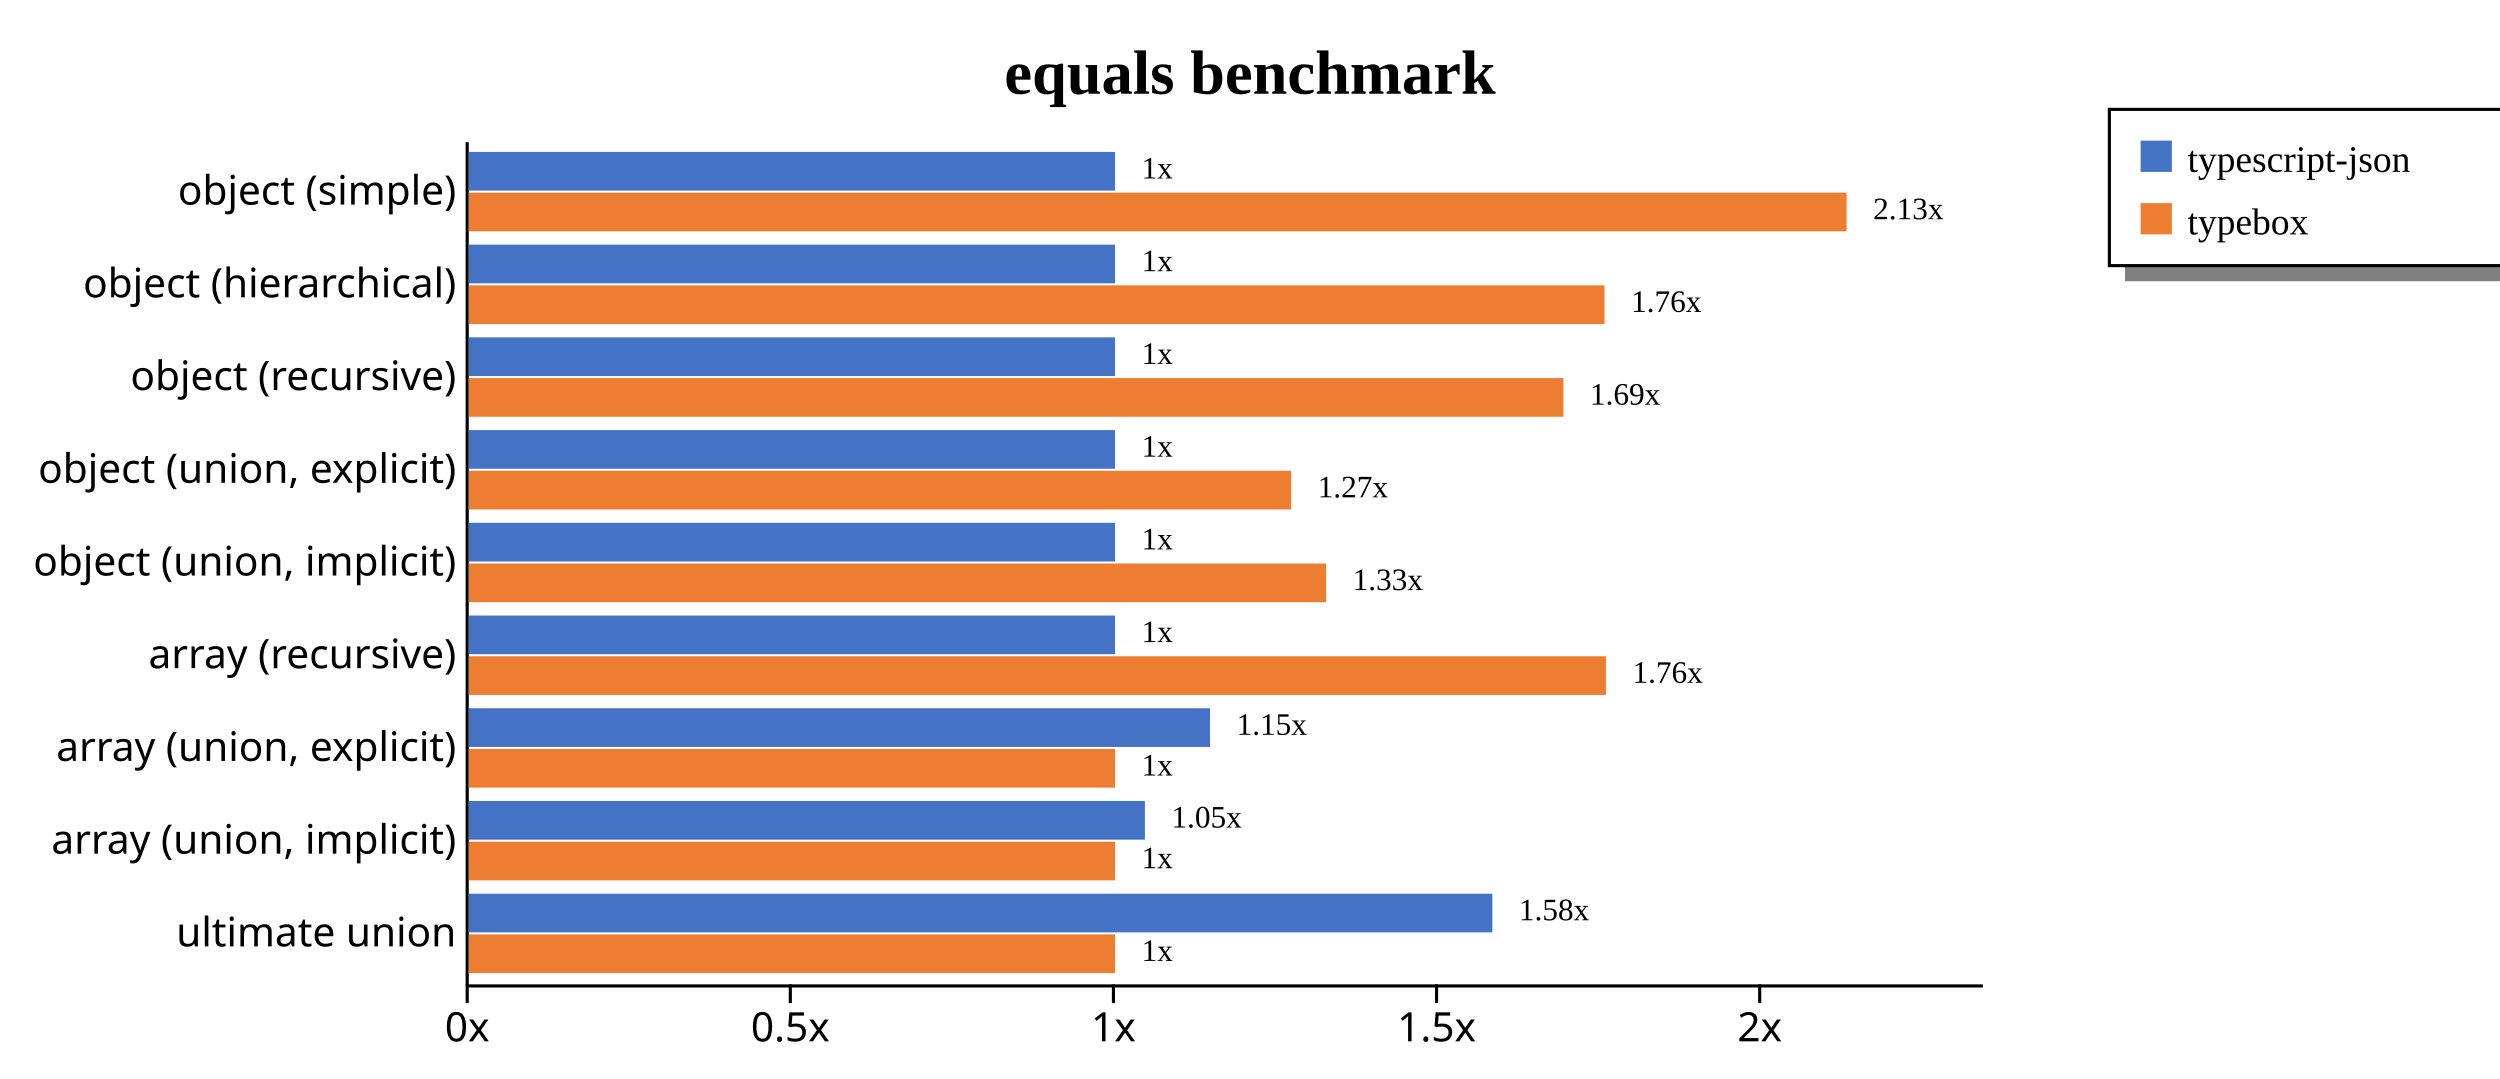
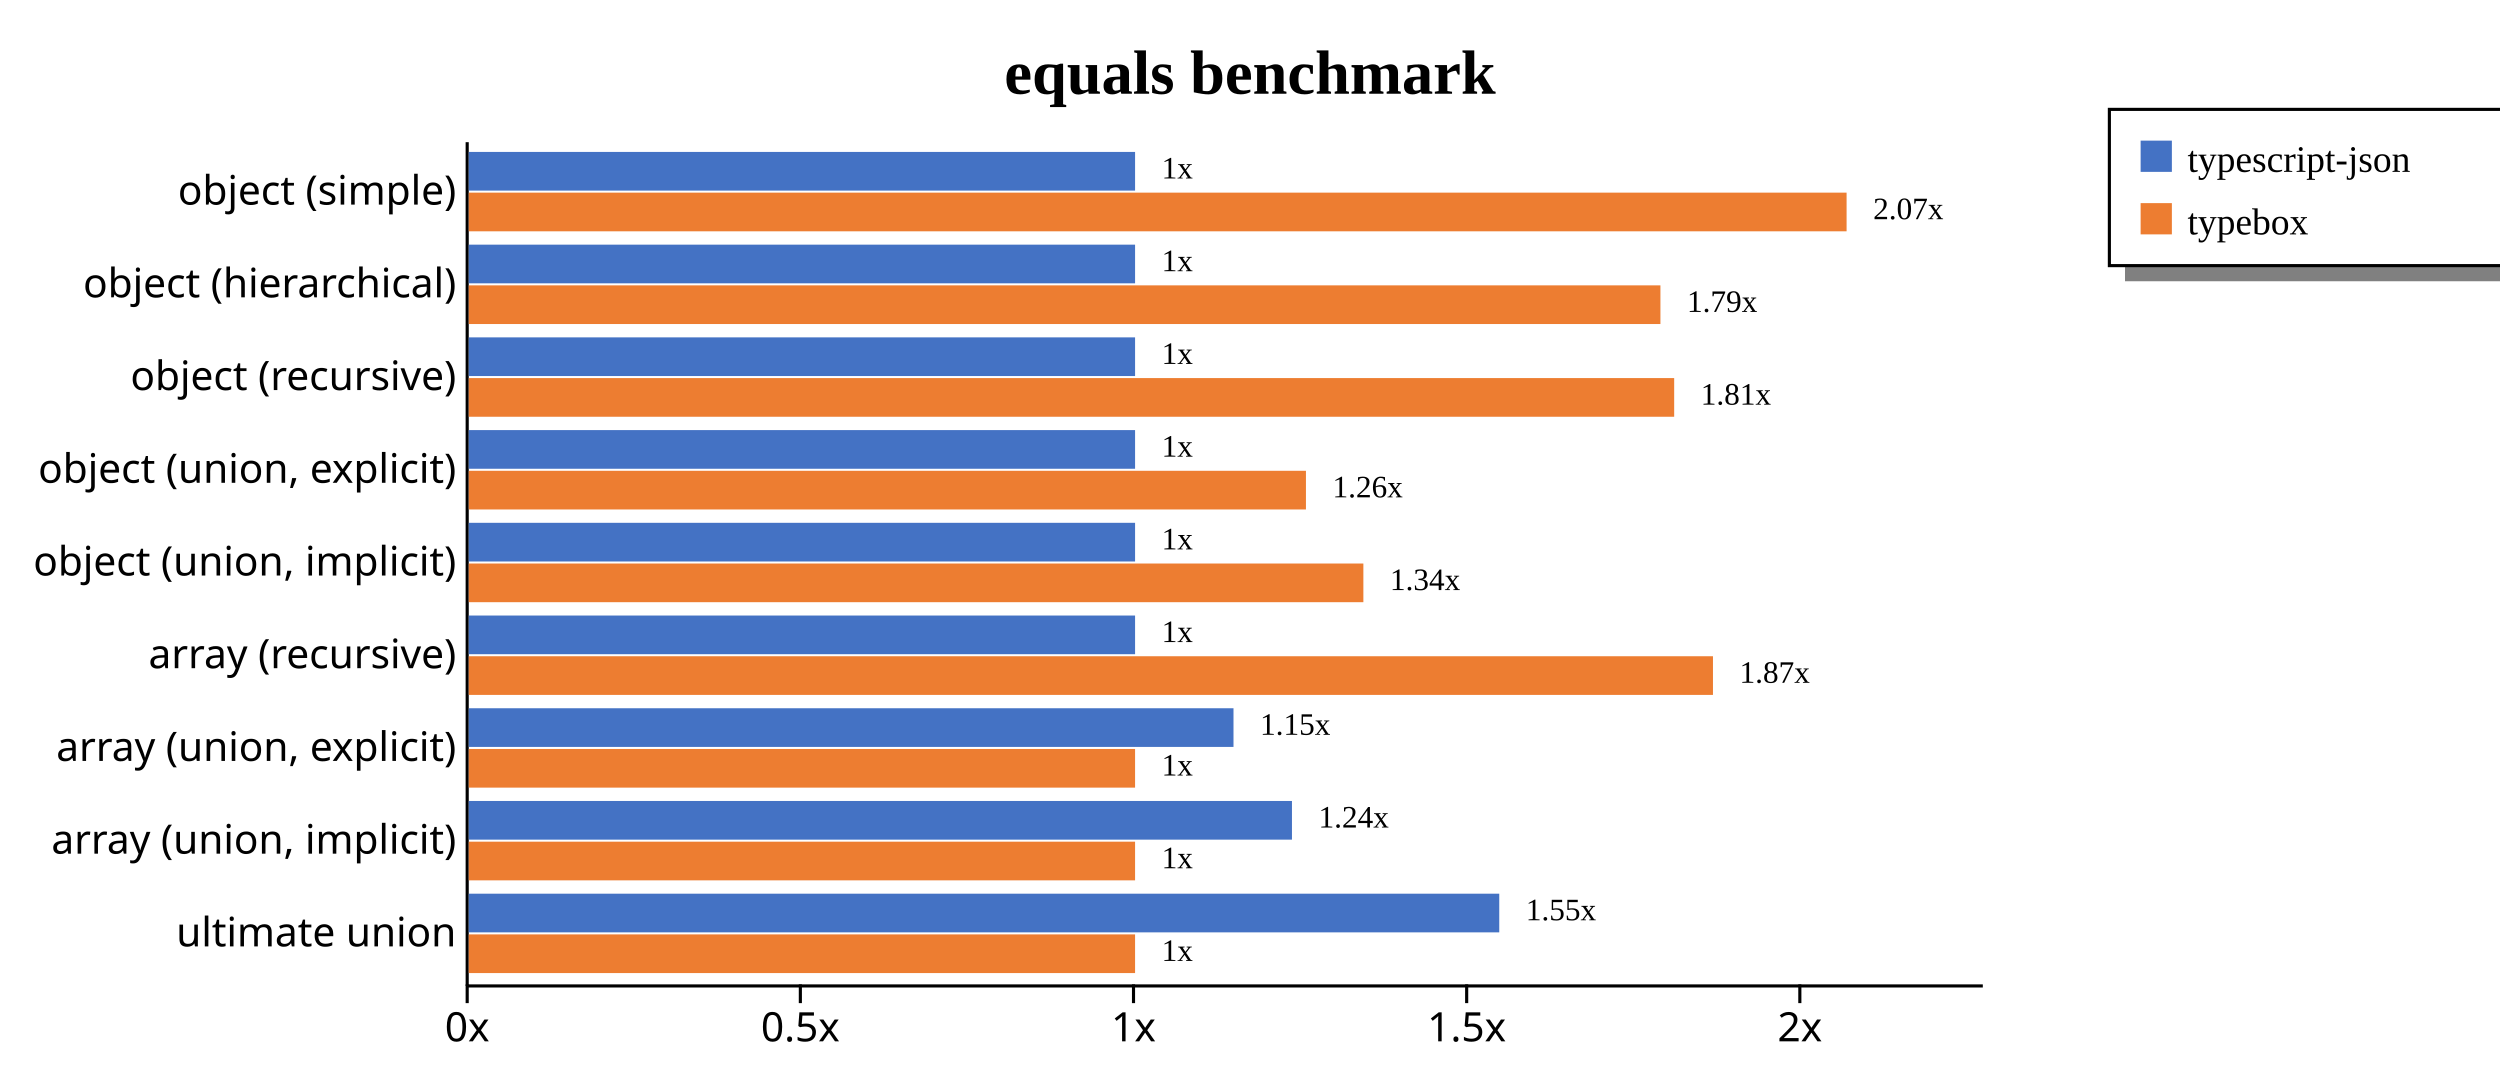
<svg xmlns="http://www.w3.org/2000/svg" width="800" height="345" style="background-color: white;">
  <g class="y axis" transform="translate(149,45)" fill="none" font-size="10" font-family="sans-serif" text-anchor="end" style="font-size: 13px;">
    <path class="domain" stroke="currentColor" d="M0.5,0.5V270.5" />
    <g class="tick" opacity="1" transform="translate(0,16.31868)" style="font-size: 13px;">
      <line stroke="currentColor" x2="0" />
      <text fill="currentColor" x="-3" dy="0.32em">object (simple)    </text>
    </g>
    <g class="tick" opacity="1" transform="translate(0,45.98901)" style="font-size: 13px;">
      <line stroke="currentColor" x2="0" />
      <text fill="currentColor" x="-3" dy="0.32em">object (hierarchical)    </text>
    </g>
    <g class="tick" opacity="1" transform="translate(0,75.65934)" style="font-size: 13px;">
      <line stroke="currentColor" x2="0" />
      <text fill="currentColor" x="-3" dy="0.32em">object (recursive)    </text>
    </g>
    <g class="tick" opacity="1" transform="translate(0,105.3297)" style="font-size: 13px;">
      <line stroke="currentColor" x2="0" />
      <text fill="currentColor" x="-3" dy="0.32em">object (union, explicit)    </text>
    </g>
    <g class="tick" opacity="1" transform="translate(0,135)" style="font-size: 13px;">
      <line stroke="currentColor" x2="0" />
      <text fill="currentColor" x="-3" dy="0.32em">object (union, implicit)    </text>
    </g>
    <g class="tick" opacity="1" transform="translate(0,164.6703)" style="font-size: 13px;">
      <line stroke="currentColor" x2="0" />
      <text fill="currentColor" x="-3" dy="0.32em">array (recursive)    </text>
    </g>
    <g class="tick" opacity="1" transform="translate(0,194.3407)" style="font-size: 13px;">
      <line stroke="currentColor" x2="0" />
      <text fill="currentColor" x="-3" dy="0.32em">array (union, explicit)    </text>
    </g>
    <g class="tick" opacity="1" transform="translate(0,224.011)" style="font-size: 13px;">
      <line stroke="currentColor" x2="0" />
      <text fill="currentColor" x="-3" dy="0.32em">array (union, implicit)    </text>
    </g>
    <g class="tick" opacity="1" transform="translate(0,253.6813)" style="font-size: 13px;">
      <line stroke="currentColor" x2="0" />
      <text fill="currentColor" x="-3" dy="0.32em">ultimate union    </text>
    </g>
  </g>
  <g class="x axis" transform="translate(149,315)" fill="none" font-size="10" font-family="sans-serif" text-anchor="middle" style="font-size: 13px;">
    <path class="domain" stroke="currentColor" d="M0.5,0.5H485.5" />
    <g class="tick" opacity="1" transform="translate(0.5,0)" style="font-size: 13px;">
      <line stroke="currentColor" y2="6" />
      <text fill="currentColor" y="9" dy="0.71em">0x</text>
    </g>
-     <g class="tick" opacity="1" transform="translate(103.901,0)" style="font-size: 13px;">
+     <g class="tick" opacity="1" transform="translate(107.1118,0)" style="font-size: 13px;">
      <line stroke="currentColor" y2="6" />
      <text fill="currentColor" y="9" dy="0.71em">0.5x</text>
    </g>
-     <g class="tick" opacity="1" transform="translate(207.302,0)" style="font-size: 13px;">
+     <g class="tick" opacity="1" transform="translate(213.7237,0)" style="font-size: 13px;">
      <line stroke="currentColor" y2="6" />
      <text fill="currentColor" y="9" dy="0.71em">1x</text>
    </g>
-     <g class="tick" opacity="1" transform="translate(310.703,0)" style="font-size: 13px;">
+     <g class="tick" opacity="1" transform="translate(320.3355,0)" style="font-size: 13px;">
      <line stroke="currentColor" y2="6" />
      <text fill="currentColor" y="9" dy="0.71em">1.5x</text>
    </g>
-     <g class="tick" opacity="1" transform="translate(414.104,0)" style="font-size: 13px;">
+     <g class="tick" opacity="1" transform="translate(426.9474,0)" style="font-size: 13px;">
      <line stroke="currentColor" y2="6" />
      <text fill="currentColor" y="9" dy="0.71em">2x</text>
    </g>
  </g>
  <text transform="translate(400, 30)" style="text-anchor: middle; font-size: 20px; font-weight: bold;">equals benchmark</text>
  <rect x="680" y="85" width="200" height="5" fill="gray" />
  <rect x="675" y="35" width="200" height="50" fill="none" stroke="black" />
  <rect x="685" y="45" width="10" height="10" style="fill: #4472c4;" />
  <text x="700" y="55" style="font-size: 12px;">typescript-json</text>
  <rect x="685" y="65" width="10" height="10" style="fill: #ed7d31;" />
  <text x="700" y="75" style="font-size: 12px;">typebox</text>
  <g style="font-size: 13px;">
    <g style="font-size: 13px;">
-       <rect x="150" y="48.618" width="206.802" height="12.375" fill="#4472c4" />
+       <rect x="150" y="48.618" width="213.224" height="12.375" fill="#4472c4" />
      <rect x="150" y="61.644" width="440.909" height="12.375" fill="#ed7d31" />
-       <text class="label" x="365.302" y="57.118" font-size="10px">1x</text>
-       <text class="label" x="599.409" y="70.144" font-size="10px">2.13x</text>
-       <text class="label" x="361.802" y="58.618" font-size="8px" />
+       <text class="label" x="371.724" y="57.118" font-size="10px">1x</text>
+       <text class="label" x="599.409" y="70.144" font-size="10px">2.07x</text>
+       <text class="label" x="368.224" y="58.618" font-size="8px" />
      <text class="label" x="595.909" y="71.644" font-size="8px" />
    </g>
    <g style="font-size: 13px;">
-       <rect x="150" y="78.289" width="206.802" height="12.375" fill="#4472c4" />
-       <rect x="150" y="91.315" width="363.445" height="12.375" fill="#ed7d31" />
-       <text class="label" x="365.302" y="86.789" font-size="10px">1x</text>
-       <text class="label" x="521.945" y="99.815" font-size="10px">1.76x</text>
-       <text class="label" x="361.802" y="88.289" font-size="8px" />
-       <text class="label" x="518.445" y="101.315" font-size="8px" />
+       <rect x="150" y="78.289" width="213.224" height="12.375" fill="#4472c4" />
+       <rect x="150" y="91.315" width="381.338" height="12.375" fill="#ed7d31" />
+       <text class="label" x="371.724" y="86.789" font-size="10px">1x</text>
+       <text class="label" x="539.838" y="99.815" font-size="10px">1.79x</text>
+       <text class="label" x="368.224" y="88.289" font-size="8px" />
+       <text class="label" x="536.338" y="101.315" font-size="8px" />
    </g>
    <g style="font-size: 13px;">
-       <rect x="150" y="107.959" width="206.802" height="12.375" fill="#4472c4" />
-       <rect x="150" y="120.985" width="350.29" height="12.375" fill="#ed7d31" />
-       <text class="label" x="365.302" y="116.459" font-size="10px">1x</text>
-       <text class="label" x="508.79" y="129.485" font-size="10px">1.69x</text>
-       <text class="label" x="361.802" y="117.959" font-size="8px" />
-       <text class="label" x="505.29" y="130.985" font-size="8px" />
+       <rect x="150" y="107.959" width="213.224" height="12.375" fill="#4472c4" />
+       <rect x="150" y="120.985" width="385.738" height="12.375" fill="#ed7d31" />
+       <text class="label" x="371.724" y="116.459" font-size="10px">1x</text>
+       <text class="label" x="544.238" y="129.485" font-size="10px">1.81x</text>
+       <text class="label" x="368.224" y="117.959" font-size="8px" />
+       <text class="label" x="540.738" y="130.985" font-size="8px" />
    </g>
    <g style="font-size: 13px;">
-       <rect x="150" y="137.629" width="206.802" height="12.375" fill="#4472c4" />
-       <rect x="150" y="150.655" width="263.173" height="12.375" fill="#ed7d31" />
-       <text class="label" x="365.302" y="146.129" font-size="10px">1x</text>
-       <text class="label" x="421.673" y="159.155" font-size="10px">1.27x</text>
-       <text class="label" x="361.802" y="147.629" font-size="8px" />
-       <text class="label" x="418.173" y="160.655" font-size="8px" />
+       <rect x="150" y="137.629" width="213.224" height="12.375" fill="#4472c4" />
+       <rect x="150" y="150.655" width="267.902" height="12.375" fill="#ed7d31" />
+       <text class="label" x="371.724" y="146.129" font-size="10px">1x</text>
+       <text class="label" x="426.402" y="159.155" font-size="10px">1.26x</text>
+       <text class="label" x="368.224" y="147.629" font-size="8px" />
+       <text class="label" x="422.902" y="160.655" font-size="8px" />
    </g>
    <g style="font-size: 13px;">
-       <rect x="150" y="167.3" width="206.802" height="12.375" fill="#4472c4" />
-       <rect x="150" y="180.326" width="274.341" height="12.375" fill="#ed7d31" />
-       <text class="label" x="365.302" y="175.8" font-size="10px">1x</text>
-       <text class="label" x="432.841" y="188.826" font-size="10px">1.33x</text>
-       <text class="label" x="361.802" y="177.3" font-size="8px" />
-       <text class="label" x="429.341" y="190.326" font-size="8px" />
+       <rect x="150" y="167.3" width="213.224" height="12.375" fill="#4472c4" />
+       <rect x="150" y="180.326" width="286.279" height="12.375" fill="#ed7d31" />
+       <text class="label" x="371.724" y="175.8" font-size="10px">1x</text>
+       <text class="label" x="444.779" y="188.826" font-size="10px">1.34x</text>
+       <text class="label" x="368.224" y="177.3" font-size="8px" />
+       <text class="label" x="441.279" y="190.326" font-size="8px" />
    </g>
    <g style="font-size: 13px;">
-       <rect x="150" y="196.97" width="206.802" height="12.375" fill="#4472c4" />
-       <rect x="150" y="209.996" width="363.888" height="12.375" fill="#ed7d31" />
-       <text class="label" x="365.302" y="205.47" font-size="10px">1x</text>
-       <text class="label" x="522.388" y="218.496" font-size="10px">1.76x</text>
-       <text class="label" x="361.802" y="206.97" font-size="8px" />
-       <text class="label" x="518.888" y="219.996" font-size="8px" />
+       <rect x="150" y="196.97" width="213.224" height="12.375" fill="#4472c4" />
+       <rect x="150" y="209.996" width="398.15" height="12.375" fill="#ed7d31" />
+       <text class="label" x="371.724" y="205.47" font-size="10px">1x</text>
+       <text class="label" x="556.65" y="218.496" font-size="10px">1.87x</text>
+       <text class="label" x="368.224" y="206.97" font-size="8px" />
+       <text class="label" x="553.15" y="219.996" font-size="8px" />
    </g>
    <g style="font-size: 13px;">
-       <rect x="150" y="226.64" width="237.203" height="12.375" fill="#4472c4" />
-       <rect x="150" y="239.666" width="206.802" height="12.375" fill="#ed7d31" />
-       <text class="label" x="395.703" y="235.14" font-size="10px">1.15x</text>
-       <text class="label" x="365.302" y="248.166" font-size="10px">1x</text>
-       <text class="label" x="392.203" y="236.64" font-size="8px" />
-       <text class="label" x="361.802" y="249.666" font-size="8px" />
+       <rect x="150" y="226.64" width="244.719" height="12.375" fill="#4472c4" />
+       <rect x="150" y="239.666" width="213.224" height="12.375" fill="#ed7d31" />
+       <text class="label" x="403.219" y="235.14" font-size="10px">1.15x</text>
+       <text class="label" x="371.724" y="248.166" font-size="10px">1x</text>
+       <text class="label" x="399.719" y="236.64" font-size="8px" />
+       <text class="label" x="368.224" y="249.666" font-size="8px" />
    </g>
    <g style="font-size: 13px;">
-       <rect x="150" y="256.311" width="216.367" height="12.375" fill="#4472c4" />
-       <rect x="150" y="269.337" width="206.802" height="12.375" fill="#ed7d31" />
-       <text class="label" x="374.867" y="264.811" font-size="10px">1.05x</text>
-       <text class="label" x="365.302" y="277.837" font-size="10px">1x</text>
-       <text class="label" x="371.367" y="266.311" font-size="8px" />
-       <text class="label" x="361.802" y="279.337" font-size="8px" />
+       <rect x="150" y="256.311" width="263.427" height="12.375" fill="#4472c4" />
+       <rect x="150" y="269.337" width="213.224" height="12.375" fill="#ed7d31" />
+       <text class="label" x="421.927" y="264.811" font-size="10px">1.24x</text>
+       <text class="label" x="371.724" y="277.837" font-size="10px">1x</text>
+       <text class="label" x="418.427" y="266.311" font-size="8px" />
+       <text class="label" x="368.224" y="279.337" font-size="8px" />
    </g>
    <g style="font-size: 13px;">
-       <rect x="150" y="285.981" width="327.548" height="12.375" fill="#4472c4" />
-       <rect x="150" y="299.007" width="206.802" height="12.375" fill="#ed7d31" />
-       <text class="label" x="486.048" y="294.481" font-size="10px">1.58x</text>
-       <text class="label" x="365.302" y="307.507" font-size="10px">1x</text>
-       <text class="label" x="482.548" y="295.981" font-size="8px" />
-       <text class="label" x="361.802" y="309.007" font-size="8px" />
+       <rect x="150" y="285.981" width="329.761" height="12.375" fill="#4472c4" />
+       <rect x="150" y="299.007" width="213.224" height="12.375" fill="#ed7d31" />
+       <text class="label" x="488.261" y="294.481" font-size="10px">1.55x</text>
+       <text class="label" x="371.724" y="307.507" font-size="10px">1x</text>
+       <text class="label" x="484.761" y="295.981" font-size="8px" />
+       <text class="label" x="368.224" y="309.007" font-size="8px" />
    </g>
  </g>
</svg>
